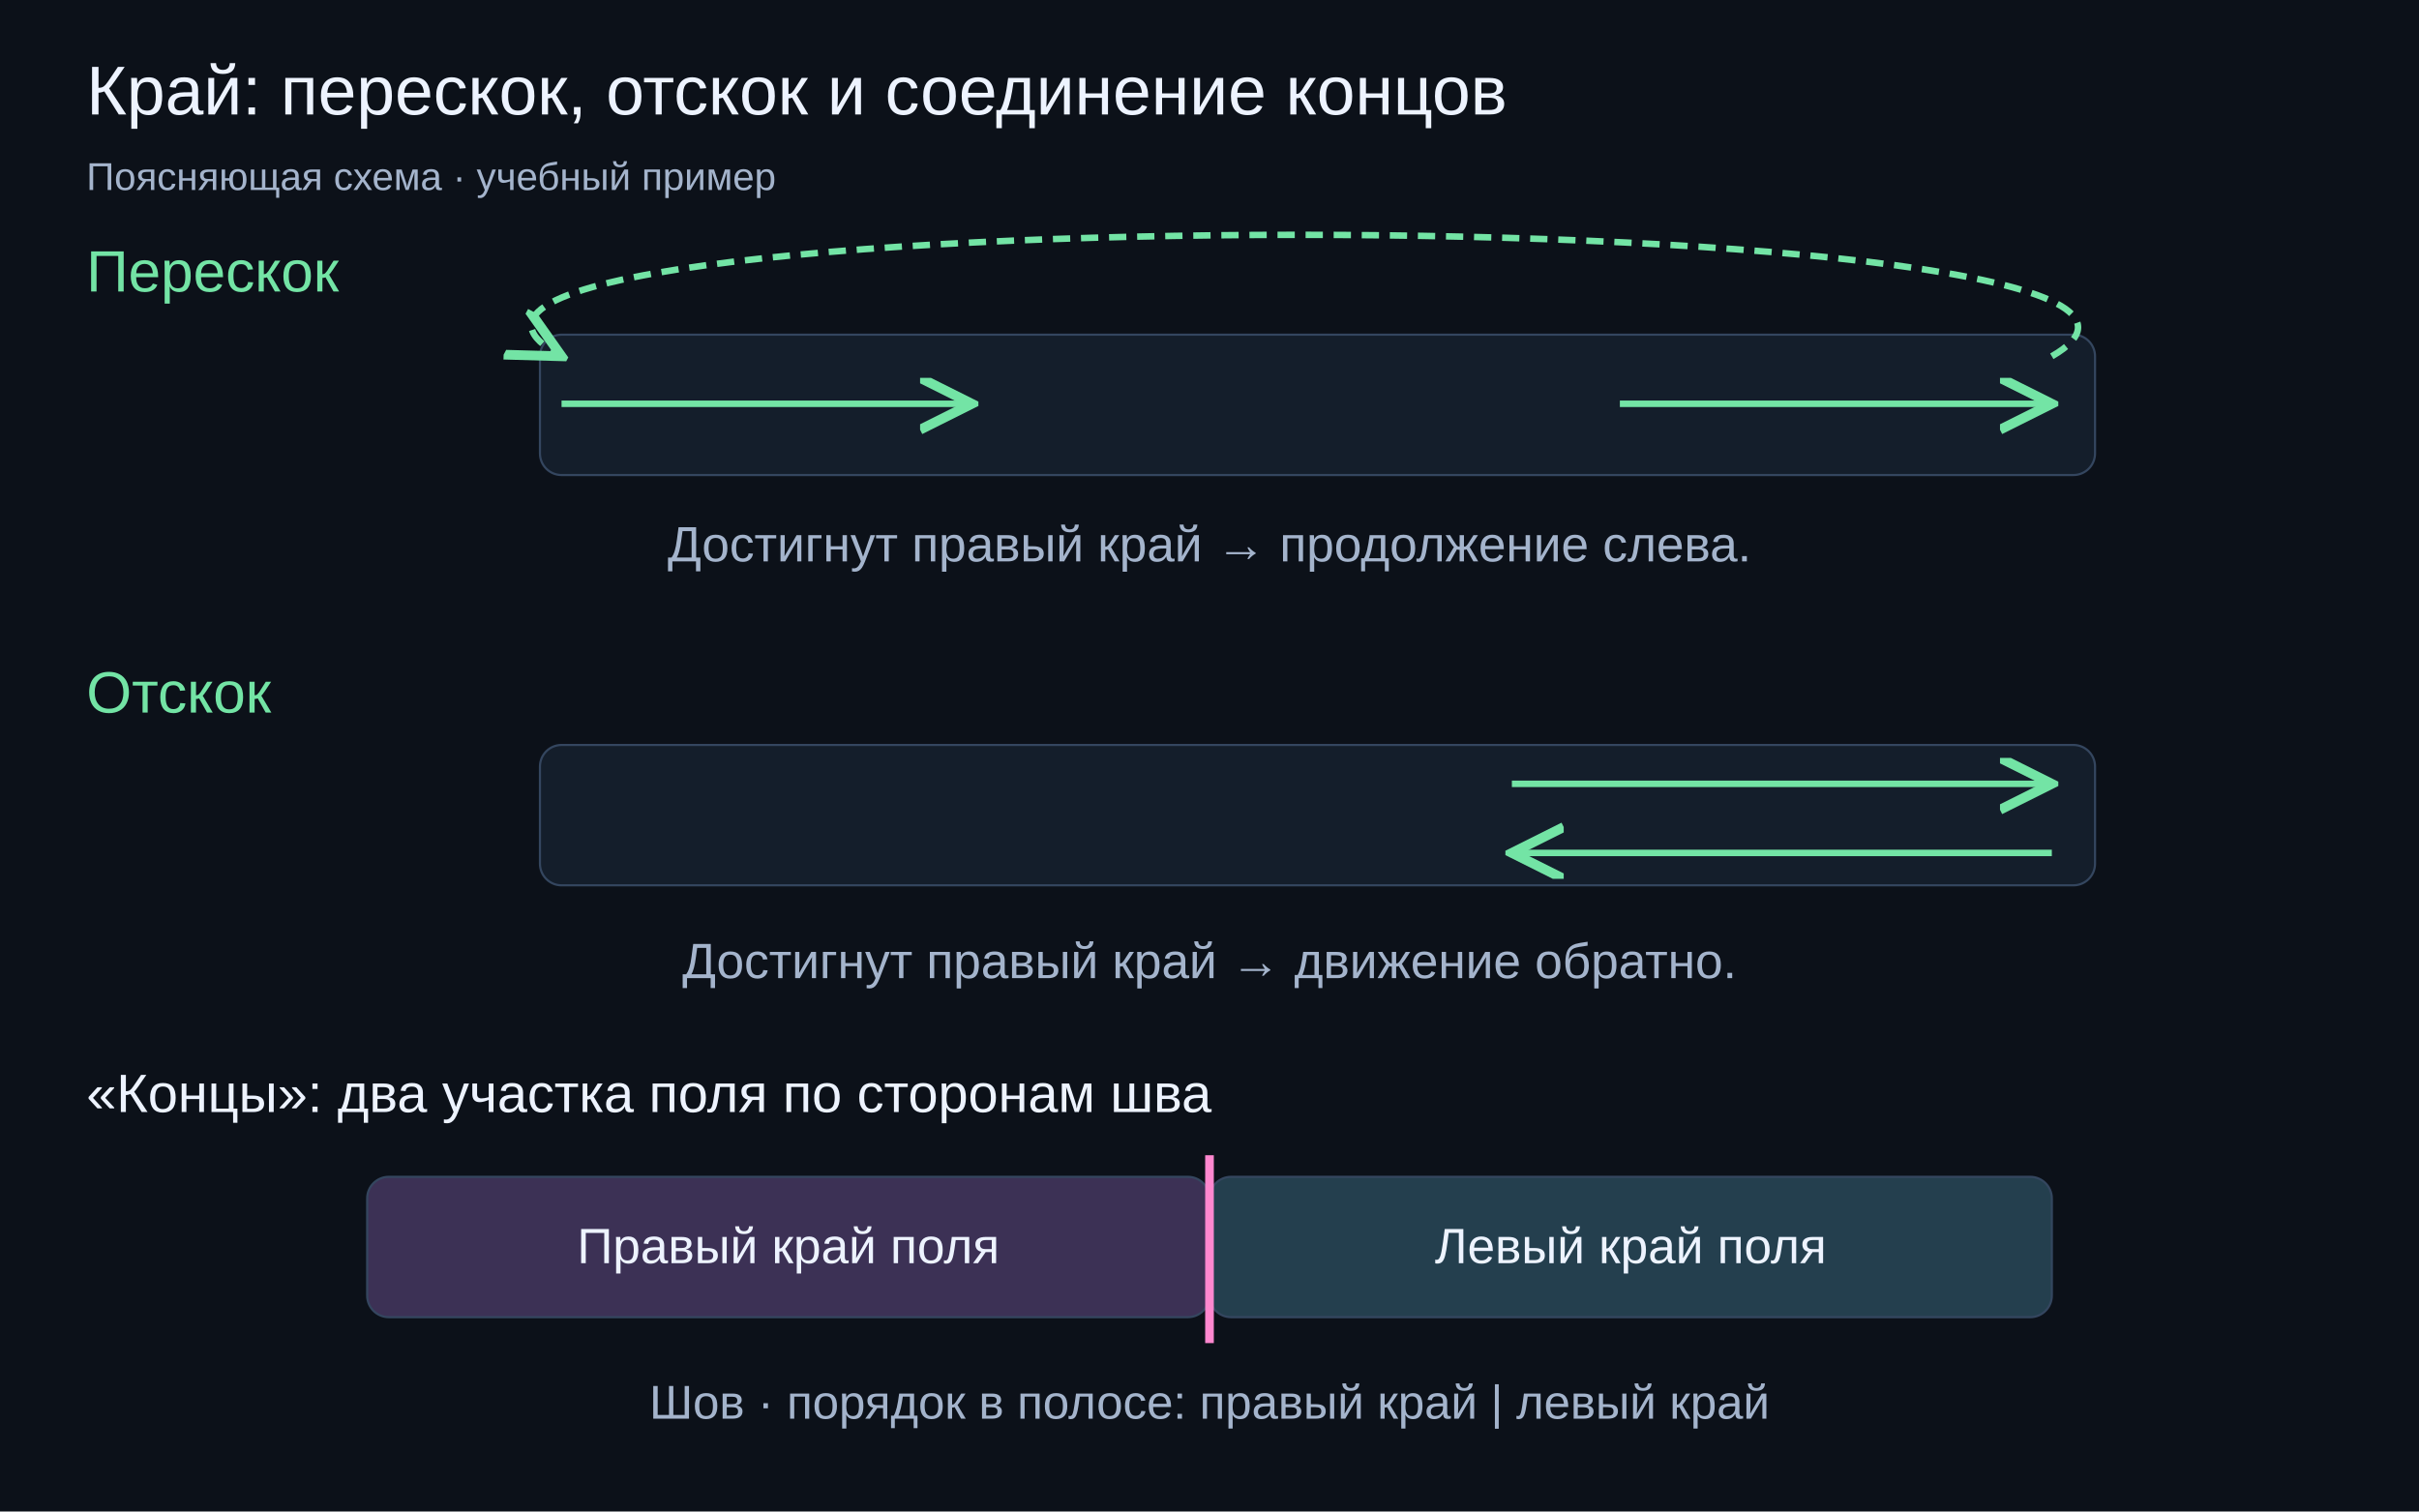
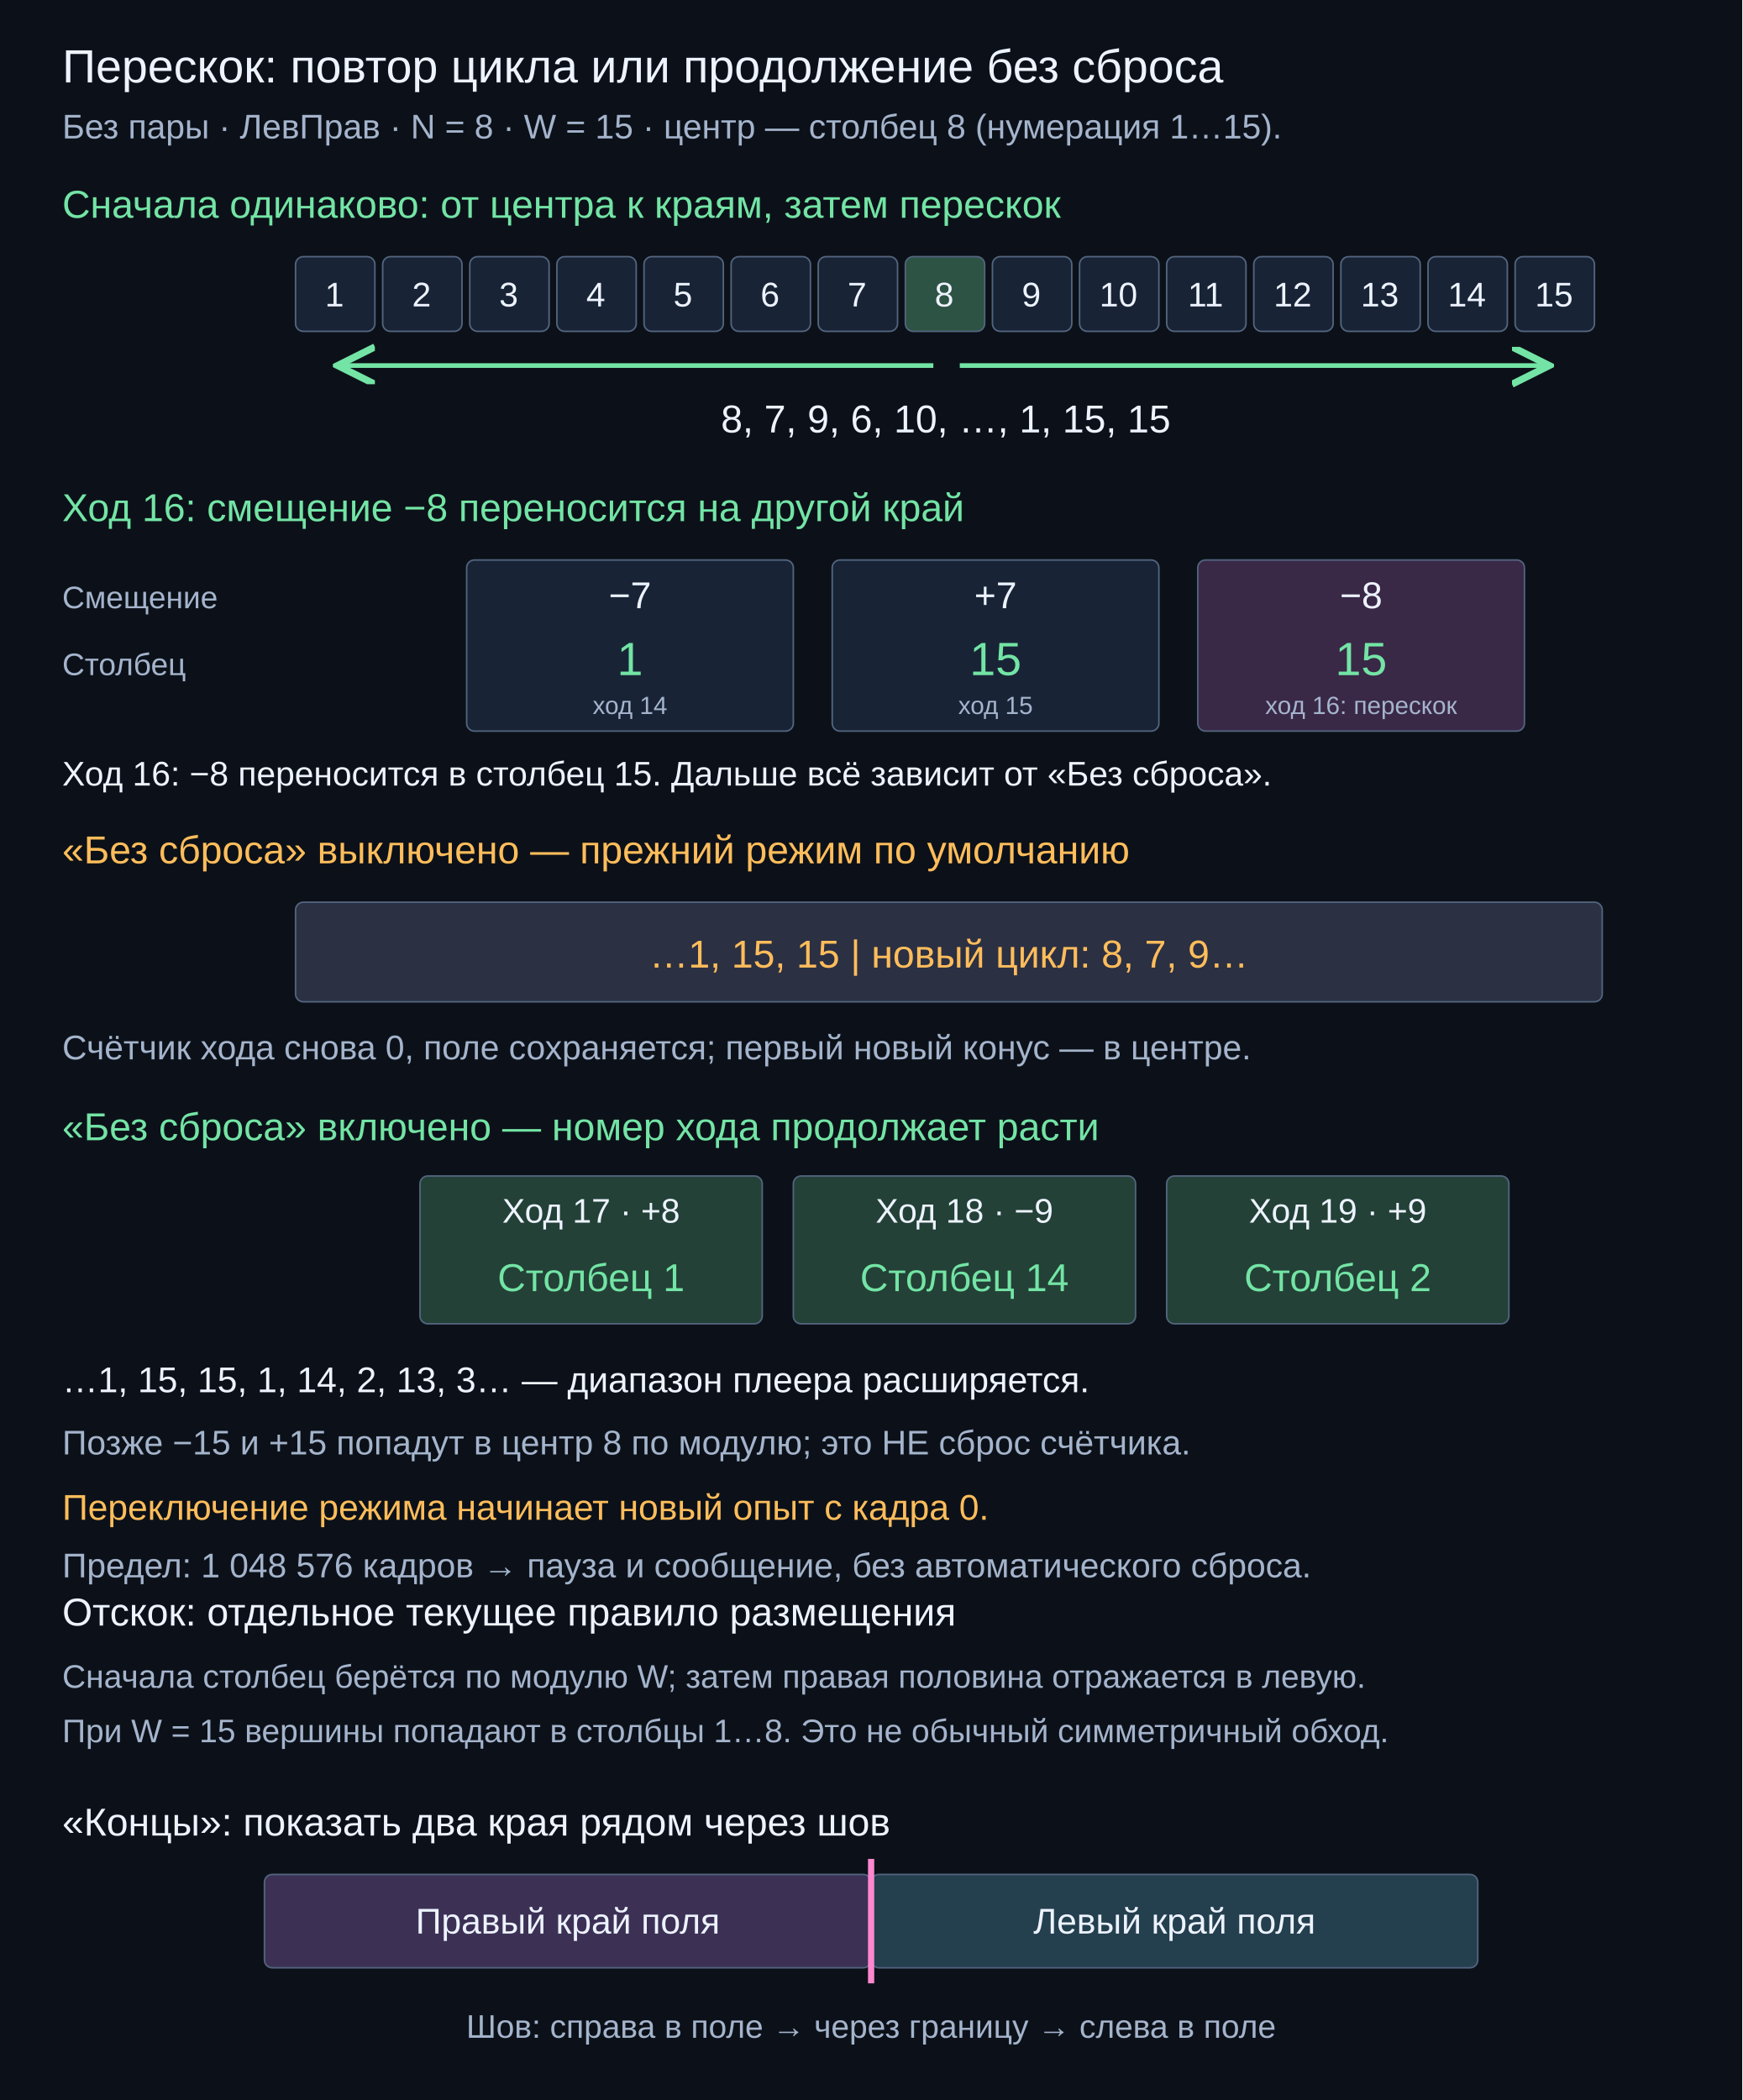
- <svg xmlns="http://www.w3.org/2000/svg" width="1120" height="700" viewBox="0 0 1120 700" role="img" aria-label="Край: перескок, отскок и соединение концов">
+ <svg xmlns="http://www.w3.org/2000/svg" width="1120" height="1350" viewBox="0 0 1120 1350" role="img" aria-label="Перескок при маятниковом порядке вершин">
  <defs>
-     <marker id="arrow" markerWidth="9" markerHeight="9" refX="8" refY="4" orient="auto">
+     <marker id="a" markerWidth="9" markerHeight="9" refX="8" refY="4" orient="auto">
      <path d="M0 0L8 4L0 8" fill="none" stroke="#73e4a5" stroke-width="1.5" />
    </marker>
  </defs>
-   <style>text{font-family:Arial,DejaVu Sans,sans-serif} .mono{font-family:Consolas,monospace}</style>
-   <rect width="1120" height="700" fill="#0c1119" />
-   <text x="40" y="53" font-size="32" fill="#edf3ff" text-anchor="start">Край: перескок, отскок и соединение концов</text>
-   <text x="40" y="88" font-size="18" fill="#a4b4cc" text-anchor="start">Поясняющая схема · учебный пример</text>
-   <text x="40" y="135" font-size="27" fill="#73e4a5" text-anchor="start">Перескок</text>
-   <rect x="250" y="155" width="720" height="65" rx="10" fill="#141e2b" stroke="#34465f" />
-   <path d="M750 187 L950 187" fill="none" stroke="#73e4a5" stroke-width="3" marker-end="url(#arrow)" />
-   <path d="M260 187 L450 187" fill="none" stroke="#73e4a5" stroke-width="3" marker-end="url(#arrow)" />
-   <path d="M950 165 C1080 90 120 90 260 165" fill="none" stroke="#73e4a5" stroke-width="3" stroke-dasharray="8 5" marker-end="url(#arrow)" />
-   <text x="560" y="260" font-size="23" fill="#a4b4cc" text-anchor="middle">Достигнут правый край → продолжение слева.</text>
-   <text x="40" y="330" font-size="27" fill="#73e4a5" text-anchor="start">Отскок</text>
-   <rect x="250" y="345" width="720" height="65" rx="10" fill="#141e2b" stroke="#34465f" />
-   <path d="M700 363 L950 363" fill="none" stroke="#73e4a5" stroke-width="3" marker-end="url(#arrow)" />
-   <path d="M950 395 L700 395" fill="none" stroke="#73e4a5" stroke-width="3" marker-end="url(#arrow)" />
-   <text x="560" y="453" font-size="23" fill="#a4b4cc" text-anchor="middle">Достигнут правый край → движение обратно.</text>
-   <text x="40" y="515" font-size="25" fill="#edf3ff" text-anchor="start">«Концы»: два участка поля по сторонам шва</text>
-   <rect x="170" y="545" width="390" height="65" rx="10" fill="#3c3155" stroke="#34465f" />
-   <rect x="560" y="545" width="390" height="65" rx="10" fill="#243f4e" stroke="#34465f" />
-   <text x="365" y="585" font-size="23" fill="#edf3ff" text-anchor="middle">Правый край поля</text>
-   <text x="755" y="585" font-size="23" fill="#edf3ff" text-anchor="middle">Левый край поля</text>
-   <path d="M560 535 L560 622" fill="none" stroke="#ff87cf" stroke-width="4" />
-   <text x="560" y="657" font-size="22" fill="#a4b4cc" text-anchor="middle">Шов · порядок в полосе: правый край | левый край</text>
+   <style>text{font-family:Arial,DejaVu Sans,sans-serif}</style>
+   <rect width="1120" height="1350" fill="#0c1119" />
+   <text x="40" y="53" font-size="30" fill="#edf3ff" text-anchor="start">Перескок: повтор цикла или продолжение без сброса</text>
+   <text x="40" y="89" font-size="22" fill="#a4b4cc" text-anchor="start">Без пары · ЛевПрав · N = 8 · W = 15 · центр — столбец 8 (нумерация 1…15).</text>
+   <text x="40" y="140" font-size="25" fill="#73e4a5" text-anchor="start">Сначала одинаково: от центра к краям, затем перескок</text>
+   <rect x="190" y="165" width="51" height="48" rx="5" fill="#182436" stroke="#52647e" />
+   <text x="215" y="197" font-size="22" fill="#edf3ff" text-anchor="middle">1</text>
+   <rect x="246" y="165" width="51" height="48" rx="5" fill="#182436" stroke="#52647e" />
+   <text x="271" y="197" font-size="22" fill="#edf3ff" text-anchor="middle">2</text>
+   <rect x="302" y="165" width="51" height="48" rx="5" fill="#182436" stroke="#52647e" />
+   <text x="327" y="197" font-size="22" fill="#edf3ff" text-anchor="middle">3</text>
+   <rect x="358" y="165" width="51" height="48" rx="5" fill="#182436" stroke="#52647e" />
+   <text x="383" y="197" font-size="22" fill="#edf3ff" text-anchor="middle">4</text>
+   <rect x="414" y="165" width="51" height="48" rx="5" fill="#182436" stroke="#52647e" />
+   <text x="439" y="197" font-size="22" fill="#edf3ff" text-anchor="middle">5</text>
+   <rect x="470" y="165" width="51" height="48" rx="5" fill="#182436" stroke="#52647e" />
+   <text x="495" y="197" font-size="22" fill="#edf3ff" text-anchor="middle">6</text>
+   <rect x="526" y="165" width="51" height="48" rx="5" fill="#182436" stroke="#52647e" />
+   <text x="551" y="197" font-size="22" fill="#edf3ff" text-anchor="middle">7</text>
+   <rect x="582" y="165" width="51" height="48" rx="5" fill="#2d5344" stroke="#52647e" />
+   <text x="607" y="197" font-size="22" fill="#edf3ff" text-anchor="middle">8</text>
+   <rect x="638" y="165" width="51" height="48" rx="5" fill="#182436" stroke="#52647e" />
+   <text x="663" y="197" font-size="22" fill="#edf3ff" text-anchor="middle">9</text>
+   <rect x="694" y="165" width="51" height="48" rx="5" fill="#182436" stroke="#52647e" />
+   <text x="719" y="197" font-size="22" fill="#edf3ff" text-anchor="middle">10</text>
+   <rect x="750" y="165" width="51" height="48" rx="5" fill="#182436" stroke="#52647e" />
+   <text x="775" y="197" font-size="22" fill="#edf3ff" text-anchor="middle">11</text>
+   <rect x="806" y="165" width="51" height="48" rx="5" fill="#182436" stroke="#52647e" />
+   <text x="831" y="197" font-size="22" fill="#edf3ff" text-anchor="middle">12</text>
+   <rect x="862" y="165" width="51" height="48" rx="5" fill="#182436" stroke="#52647e" />
+   <text x="887" y="197" font-size="22" fill="#edf3ff" text-anchor="middle">13</text>
+   <rect x="918" y="165" width="51" height="48" rx="5" fill="#182436" stroke="#52647e" />
+   <text x="943" y="197" font-size="22" fill="#edf3ff" text-anchor="middle">14</text>
+   <rect x="974" y="165" width="51" height="48" rx="5" fill="#182436" stroke="#52647e" />
+   <text x="999" y="197" font-size="22" fill="#edf3ff" text-anchor="middle">15</text>
+   <path d="M600 235 L217 235" fill="none" stroke="#73e4a5" stroke-width="3" marker-end="url(#a)" />
+   <path d="M617 235 L996 235" fill="none" stroke="#73e4a5" stroke-width="3" marker-end="url(#a)" />
+   <text x="608" y="278" font-size="25" fill="#edf3ff" text-anchor="middle">8, 7, 9, 6, 10, …, 1, 15, 15</text>
+   <text x="40" y="335" font-size="25" fill="#73e4a5" text-anchor="start">Ход 16: смещение −8 переносится на другой край</text>
+   <rect x="300" y="360" width="210" height="110" rx="5" fill="#182436" stroke="#52647e" />
+   <text x="405" y="391" font-size="24" fill="#edf3ff" text-anchor="middle">−7</text>
+   <text x="405" y="434" font-size="30" fill="#73e4a5" text-anchor="middle">1</text>
+   <text x="405" y="459" font-size="16" fill="#a4b4cc" text-anchor="middle">ход 14</text>
+   <rect x="535" y="360" width="210" height="110" rx="5" fill="#182436" stroke="#52647e" />
+   <text x="640" y="391" font-size="24" fill="#edf3ff" text-anchor="middle">+7</text>
+   <text x="640" y="434" font-size="30" fill="#73e4a5" text-anchor="middle">15</text>
+   <text x="640" y="459" font-size="16" fill="#a4b4cc" text-anchor="middle">ход 15</text>
+   <rect x="770" y="360" width="210" height="110" rx="5" fill="#3a2847" stroke="#52647e" />
+   <text x="875" y="391" font-size="24" fill="#edf3ff" text-anchor="middle">−8</text>
+   <text x="875" y="434" font-size="30" fill="#73e4a5" text-anchor="middle">15</text>
+   <text x="875" y="459" font-size="16" fill="#a4b4cc" text-anchor="middle">ход 16: перескок</text>
+   <text x="40" y="391" font-size="20" fill="#a4b4cc" text-anchor="start">Смещение</text>
+   <text x="40" y="434" font-size="20" fill="#a4b4cc" text-anchor="start">Столбец</text>
+   <text x="40" y="505" font-size="22" fill="#edf3ff" text-anchor="start">Ход 16: −8 переносится в столбец 15. Дальше всё зависит от «Без сброса».</text>
+   <text x="40" y="555" font-size="25" fill="#ffbd5b" text-anchor="start">«Без сброса» выключено — прежний режим по умолчанию</text>
+   <rect x="190" y="580" width="840" height="64" rx="5" fill="#2b3043" stroke="#52647e" />
+   <text x="610" y="622" font-size="25" fill="#ffbd5b" text-anchor="middle">…1, 15, 15 | новый цикл: 8, 7, 9…</text>
+   <text x="40" y="681" font-size="22" fill="#a4b4cc" text-anchor="start">Счётчик хода снова 0, поле сохраняется; первый новый конус — в центре.</text>
+   <text x="40" y="733" font-size="25" fill="#73e4a5" text-anchor="start">«Без сброса» включено — номер хода продолжает расти</text>
+   <rect x="270" y="756" width="220" height="95" rx="5" fill="#234137" stroke="#52647e" />
+   <text x="380" y="786" font-size="22" fill="#edf3ff" text-anchor="middle">Ход 17 · +8</text>
+   <text x="380" y="830" font-size="25" fill="#73e4a5" text-anchor="middle">Столбец 1</text>
+   <rect x="510" y="756" width="220" height="95" rx="5" fill="#234137" stroke="#52647e" />
+   <text x="620" y="786" font-size="22" fill="#edf3ff" text-anchor="middle">Ход 18 · −9</text>
+   <text x="620" y="830" font-size="25" fill="#73e4a5" text-anchor="middle">Столбец 14</text>
+   <rect x="750" y="756" width="220" height="95" rx="5" fill="#234137" stroke="#52647e" />
+   <text x="860" y="786" font-size="22" fill="#edf3ff" text-anchor="middle">Ход 19 · +9</text>
+   <text x="860" y="830" font-size="25" fill="#73e4a5" text-anchor="middle">Столбец 2</text>
+   <text x="40" y="895" font-size="23" fill="#edf3ff" text-anchor="start">…1, 15, 15, 1, 14, 2, 13, 3… — диапазон плеера расширяется.</text>
+   <text x="40" y="935" font-size="22" fill="#a4b4cc" text-anchor="start">Позже −15 и +15 попадут в центр 8 по модулю; это НЕ сброс счётчика.</text>
+   <text x="40" y="977" font-size="23" fill="#ffbd5b" text-anchor="start">Переключение режима начинает новый опыт с кадра 0.</text>
+   <text x="40" y="1014" font-size="22" fill="#a4b4cc" text-anchor="start">Предел: 1 048 576 кадров → пауза и сообщение, без автоматического сброса.</text>
+   <g transform="translate(0 280)">
+     <text x="40" y="765" font-size="25" fill="#edf3ff" text-anchor="start">Отскок: отдельное текущее правило размещения</text>
+     <text x="40" y="805" font-size="21" fill="#a4b4cc" text-anchor="start">Сначала столбец берётся по модулю W; затем правая половина отражается в левую.</text>
+     <text x="40" y="840" font-size="21" fill="#a4b4cc" text-anchor="start">При W = 15 вершины попадают в столбцы 1…8. Это не обычный симметричный обход.</text>
+     <text x="40" y="900" font-size="25" fill="#edf3ff" text-anchor="start">«Концы»: показать два края рядом через шов</text>
+     <rect x="170" y="925" width="390" height="60" rx="5" fill="#3c3155" stroke="#52647e" />
+     <rect x="560" y="925" width="390" height="60" rx="5" fill="#243f4e" stroke="#52647e" />
+     <text x="365" y="963" font-size="23" fill="#edf3ff" text-anchor="middle">Правый край поля</text>
+     <text x="755" y="963" font-size="23" fill="#edf3ff" text-anchor="middle">Левый край поля</text>
+     <path d="M560 915V995" stroke="#ff87cf" stroke-width="4" />
+     <text x="560" y="1030" font-size="21" fill="#a4b4cc" text-anchor="middle">Шов: справа в поле → через границу → слева в поле</text>
+   </g>
</svg>
